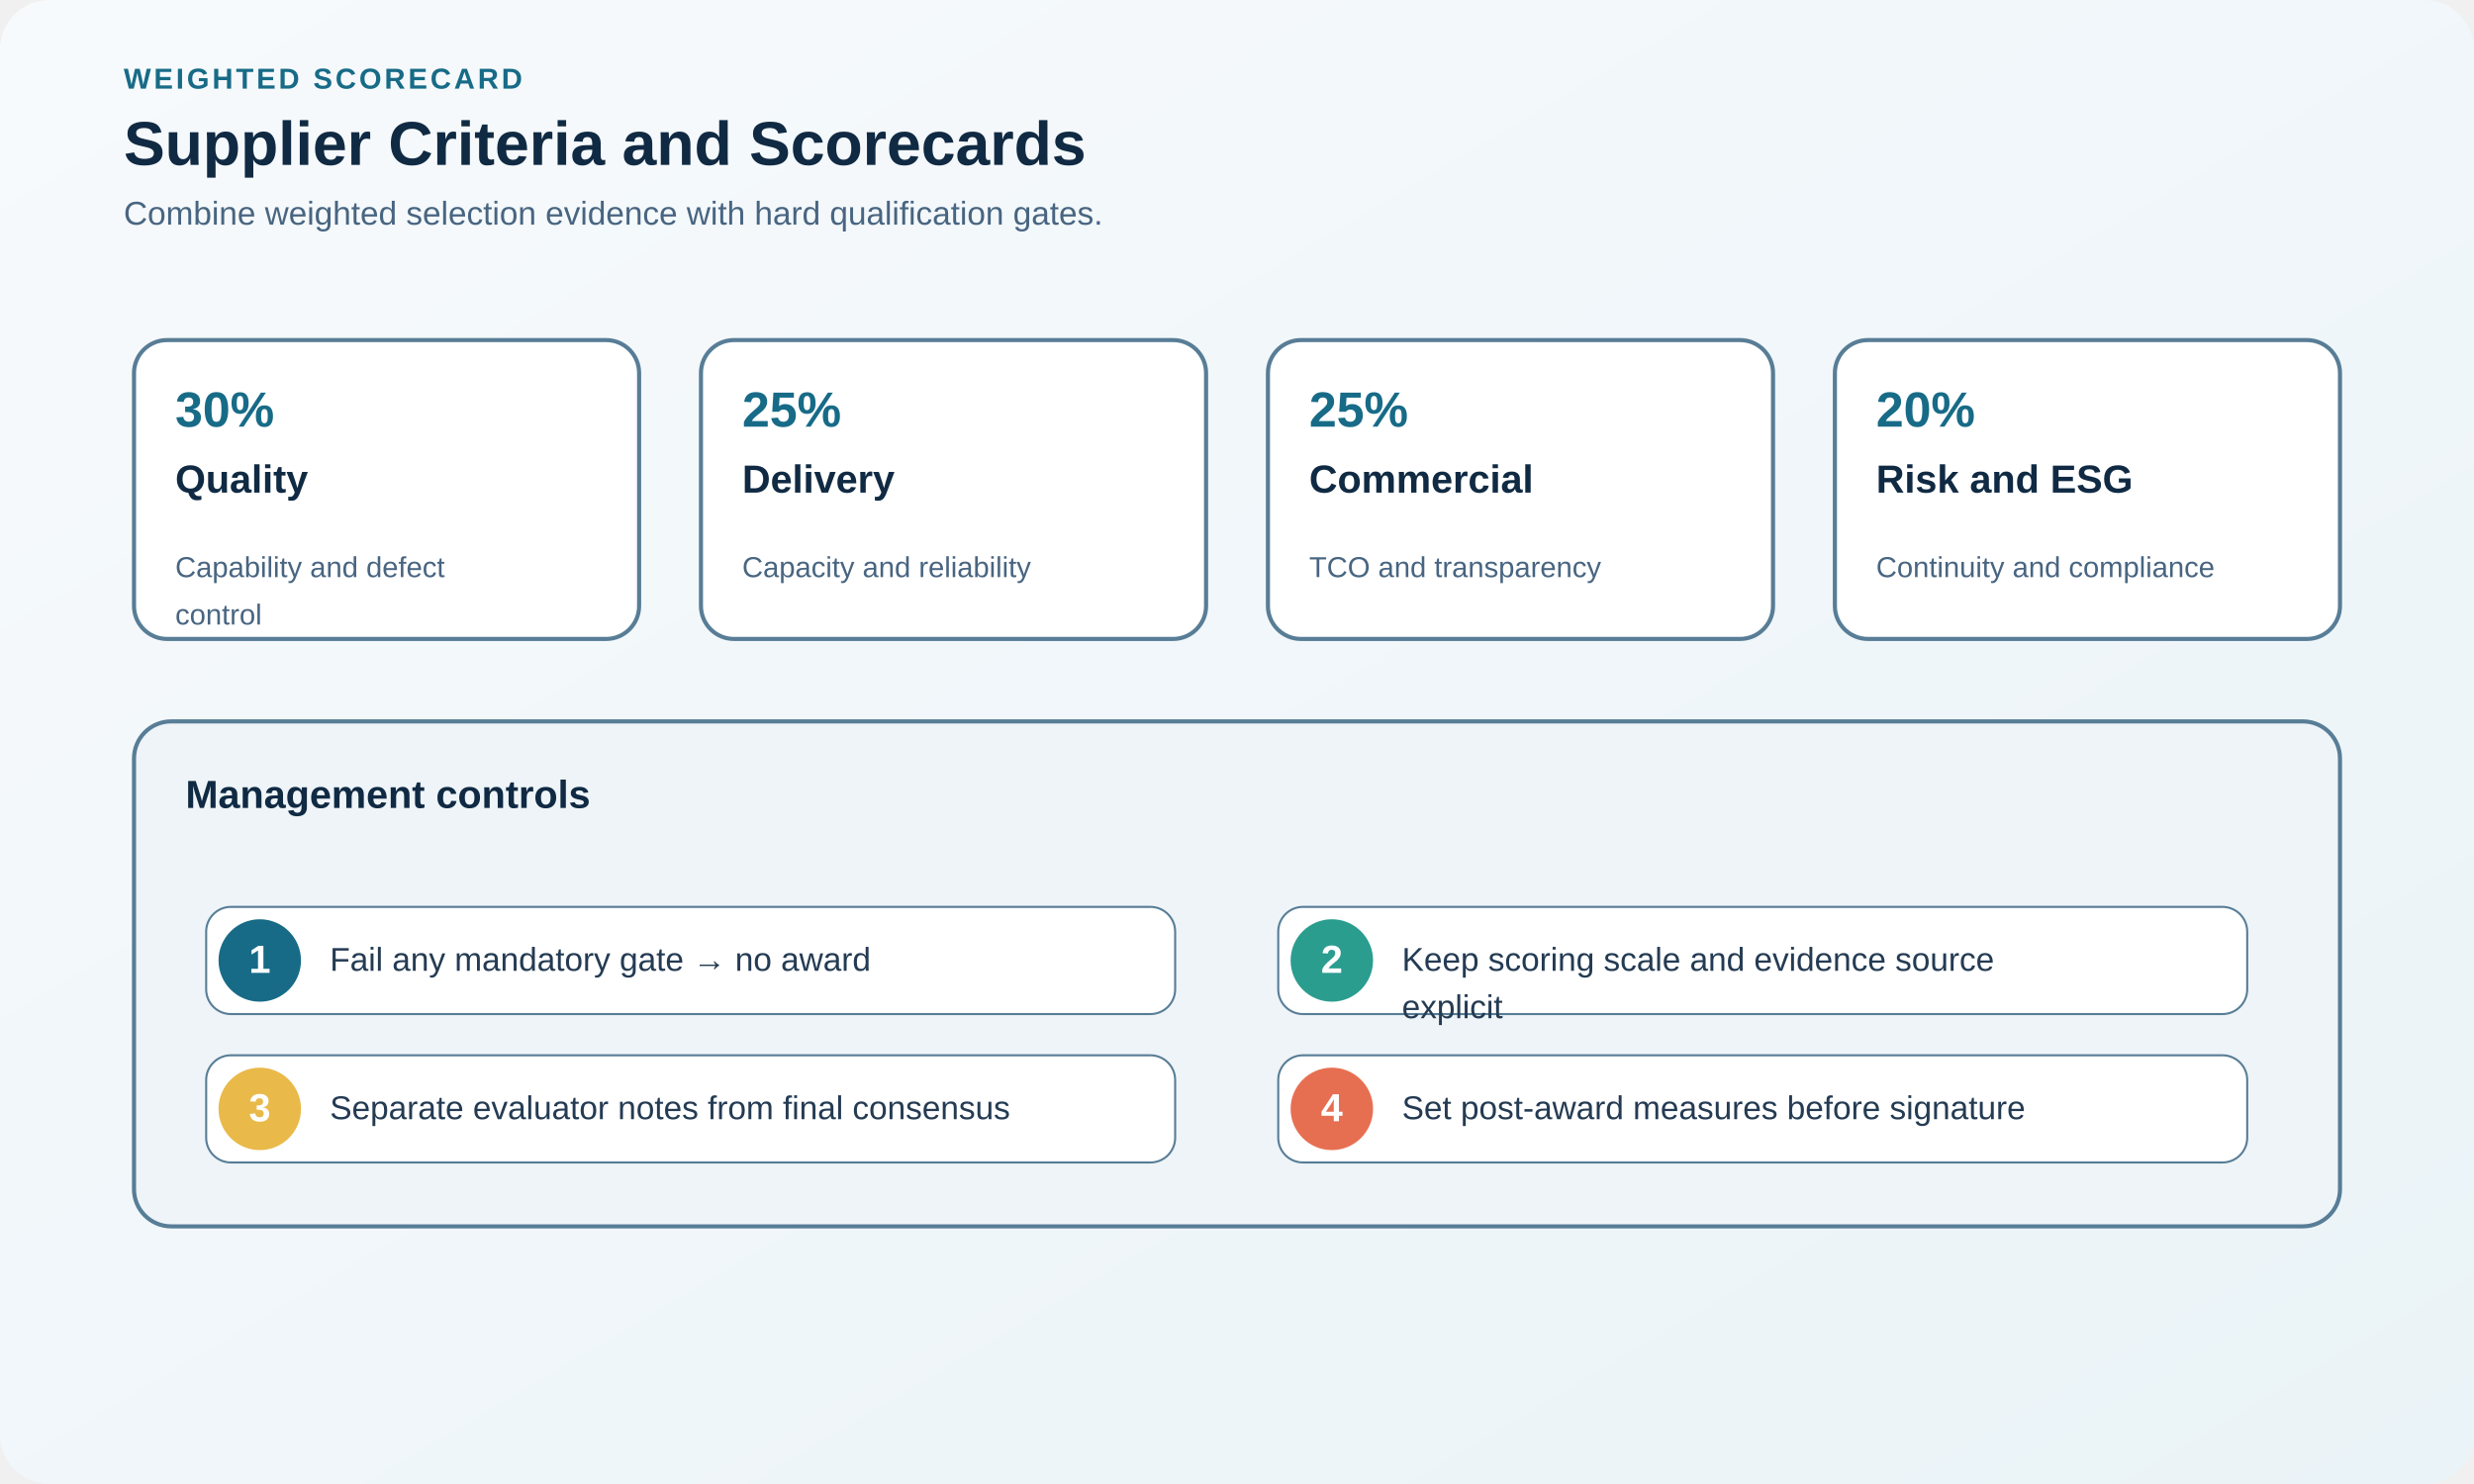
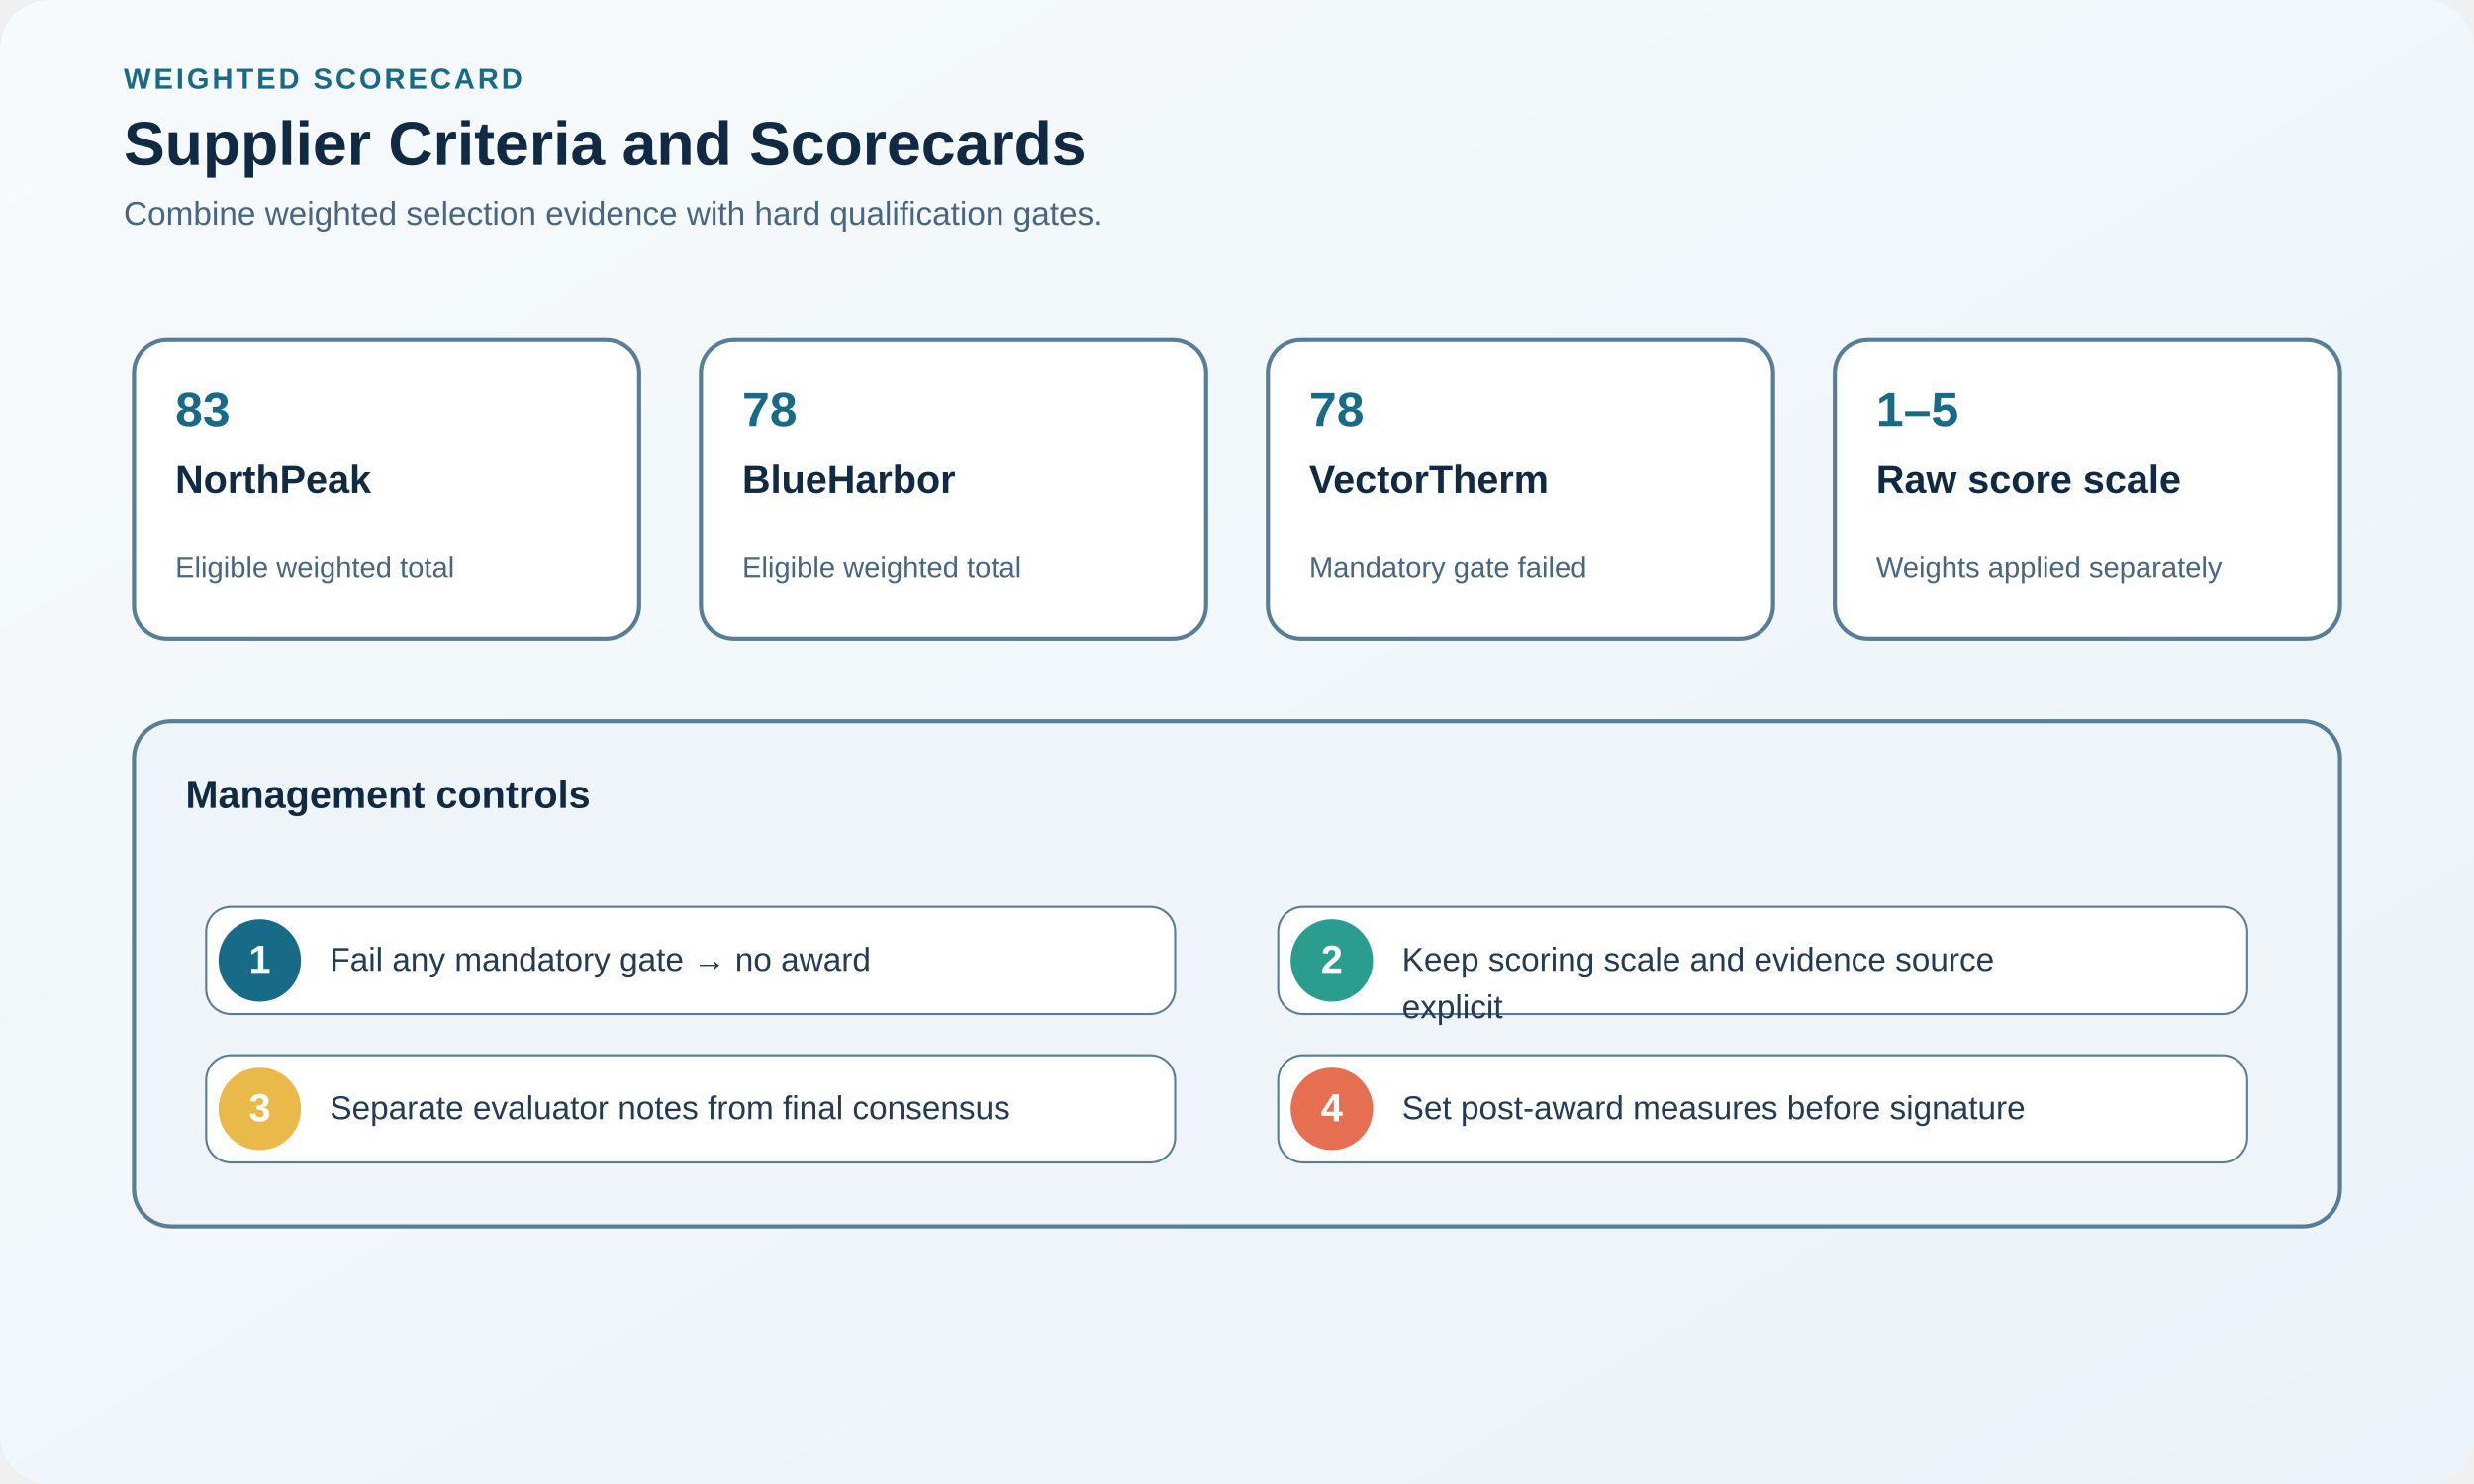
<svg xmlns="http://www.w3.org/2000/svg" width="1200" height="720" viewBox="0 0 1200 720" role="img" aria-labelledby="title desc">
  <defs>
    <linearGradient id="bg" x1="0" x2="1" y1="0" y2="1">
      <stop offset="0" stop-color="#f7fafc" />
      <stop offset="1" stop-color="#eaf3f7" />
    </linearGradient>
    <marker id="arrow" markerWidth="10" markerHeight="10" refX="8" refY="5" orient="auto">
      <path d="M0 0 L10 5 L0 10 Z" fill="#486581" />
    </marker>
  </defs>
  <style>text{font-family:Arial,Helvetica,sans-serif}.title{font-size:30px;font-weight:700;fill:#102a43}.eyebrow{font-size:14px;font-weight:700;letter-spacing:1.4px;fill:#176b87}.subtitle{font-size:16px;fill:#486581}.label{font-size:19px;font-weight:700;fill:#102a43}.barlabel{font-size:15px;font-weight:700;fill:#fff}.body{font-size:16px;fill:#243b53}.small{font-size:14px;fill:#486581}.metric{font-size:24px;font-weight:700;fill:#176b87}.white{fill:#fff}.line{fill:none;stroke:#587d96;stroke-width:3;stroke-linecap:round;stroke-linejoin:round}.arrow{fill:none;stroke:#486581;stroke-width:3;stroke-linecap:round;marker-end:url(#arrow)}</style>
  <rect width="1200" height="720" rx="24" fill="url(#bg)" />
  <text x="60" y="43" class="eyebrow" text-anchor="start">
    <tspan x="60" y="43">WEIGHTED SCORECARD</tspan>
  </text>
  <text x="60" y="80" class="title" text-anchor="start">
    <tspan x="60" y="80">Supplier Criteria and Scorecards</tspan>
  </text>
  <text x="60" y="109" class="subtitle" text-anchor="start">
    <tspan x="60" y="109">Combine weighted selection evidence with hard qualification gates.</tspan>
  </text>
  <rect x="65" y="165" width="245" height="145" rx="16" fill="#ffffff" stroke="#587d96" stroke-width="2" />
  <text x="85" y="207" class="metric" text-anchor="start">
-     <tspan x="85" y="207">30%</tspan>
+     <tspan x="85" y="207">83</tspan>
  </text>
  <text x="85" y="239" class="label" text-anchor="start">
-     <tspan x="85" y="239">Quality</tspan>
+     <tspan x="85" y="239">NorthPeak</tspan>
  </text>
  <text x="85" y="280" class="small" text-anchor="start">
-     <tspan x="85" y="280">Capability and defect</tspan>
-     <tspan x="85" y="303">control</tspan>
+     <tspan x="85" y="280">Eligible weighted total</tspan>
  </text>
  <rect x="340" y="165" width="245" height="145" rx="16" fill="#ffffff" stroke="#587d96" stroke-width="2" />
  <text x="360" y="207" class="metric" text-anchor="start">
-     <tspan x="360" y="207">25%</tspan>
+     <tspan x="360" y="207">78</tspan>
  </text>
  <text x="360" y="239" class="label" text-anchor="start">
-     <tspan x="360" y="239">Delivery</tspan>
+     <tspan x="360" y="239">BlueHarbor</tspan>
  </text>
  <text x="360" y="280" class="small" text-anchor="start">
-     <tspan x="360" y="280">Capacity and reliability</tspan>
+     <tspan x="360" y="280">Eligible weighted total</tspan>
  </text>
  <rect x="615" y="165" width="245" height="145" rx="16" fill="#ffffff" stroke="#587d96" stroke-width="2" />
  <text x="635" y="207" class="metric" text-anchor="start">
-     <tspan x="635" y="207">25%</tspan>
+     <tspan x="635" y="207">78</tspan>
  </text>
  <text x="635" y="239" class="label" text-anchor="start">
-     <tspan x="635" y="239">Commercial</tspan>
+     <tspan x="635" y="239">VectorTherm</tspan>
  </text>
  <text x="635" y="280" class="small" text-anchor="start">
-     <tspan x="635" y="280">TCO and transparency</tspan>
+     <tspan x="635" y="280">Mandatory gate failed</tspan>
  </text>
  <rect x="890" y="165" width="245" height="145" rx="16" fill="#ffffff" stroke="#587d96" stroke-width="2" />
  <text x="910" y="207" class="metric" text-anchor="start">
-     <tspan x="910" y="207">20%</tspan>
+     <tspan x="910" y="207">1–5</tspan>
  </text>
  <text x="910" y="239" class="label" text-anchor="start">
-     <tspan x="910" y="239">Risk and ESG</tspan>
+     <tspan x="910" y="239">Raw score scale</tspan>
  </text>
  <text x="910" y="280" class="small" text-anchor="start">
-     <tspan x="910" y="280">Continuity and compliance</tspan>
+     <tspan x="910" y="280">Weights applied separately</tspan>
  </text>
  <rect x="65" y="350" width="1070" height="245" rx="18" fill="#eef4f8" stroke="#587d96" stroke-width="2" />
  <text x="90" y="392" class="label" text-anchor="start">
    <tspan x="90" y="392">Management controls</tspan>
  </text>
  <rect x="100" y="440" width="470" height="52" rx="12" fill="#ffffff" stroke="#587d96" />
  <circle cx="126" cy="466" r="20" fill="#176b87" />
  <text x="126" y="472" class="label white" text-anchor="middle">
    <tspan x="126" y="472">1</tspan>
  </text>
  <text x="160" y="471" class="body" text-anchor="start">
    <tspan x="160" y="471">Fail any mandatory gate → no award</tspan>
  </text>
  <rect x="620" y="440" width="470" height="52" rx="12" fill="#ffffff" stroke="#587d96" />
  <circle cx="646" cy="466" r="20" fill="#2a9d8f" />
  <text x="646" y="472" class="label white" text-anchor="middle">
    <tspan x="646" y="472">2</tspan>
  </text>
  <text x="680" y="471" class="body" text-anchor="start">
    <tspan x="680" y="471">Keep scoring scale and evidence source</tspan>
    <tspan x="680" y="494">explicit</tspan>
  </text>
  <rect x="100" y="512" width="470" height="52" rx="12" fill="#ffffff" stroke="#587d96" />
  <circle cx="126" cy="538" r="20" fill="#e9b949" />
  <text x="126" y="544" class="label white" text-anchor="middle">
    <tspan x="126" y="544">3</tspan>
  </text>
  <text x="160" y="543" class="body" text-anchor="start">
    <tspan x="160" y="543">Separate evaluator notes from final consensus</tspan>
  </text>
  <rect x="620" y="512" width="470" height="52" rx="12" fill="#ffffff" stroke="#587d96" />
  <circle cx="646" cy="538" r="20" fill="#e76f51" />
  <text x="646" y="544" class="label white" text-anchor="middle">
    <tspan x="646" y="544">4</tspan>
  </text>
  <text x="680" y="543" class="body" text-anchor="start">
    <tspan x="680" y="543">Set post-award measures before signature</tspan>
  </text>
</svg>
